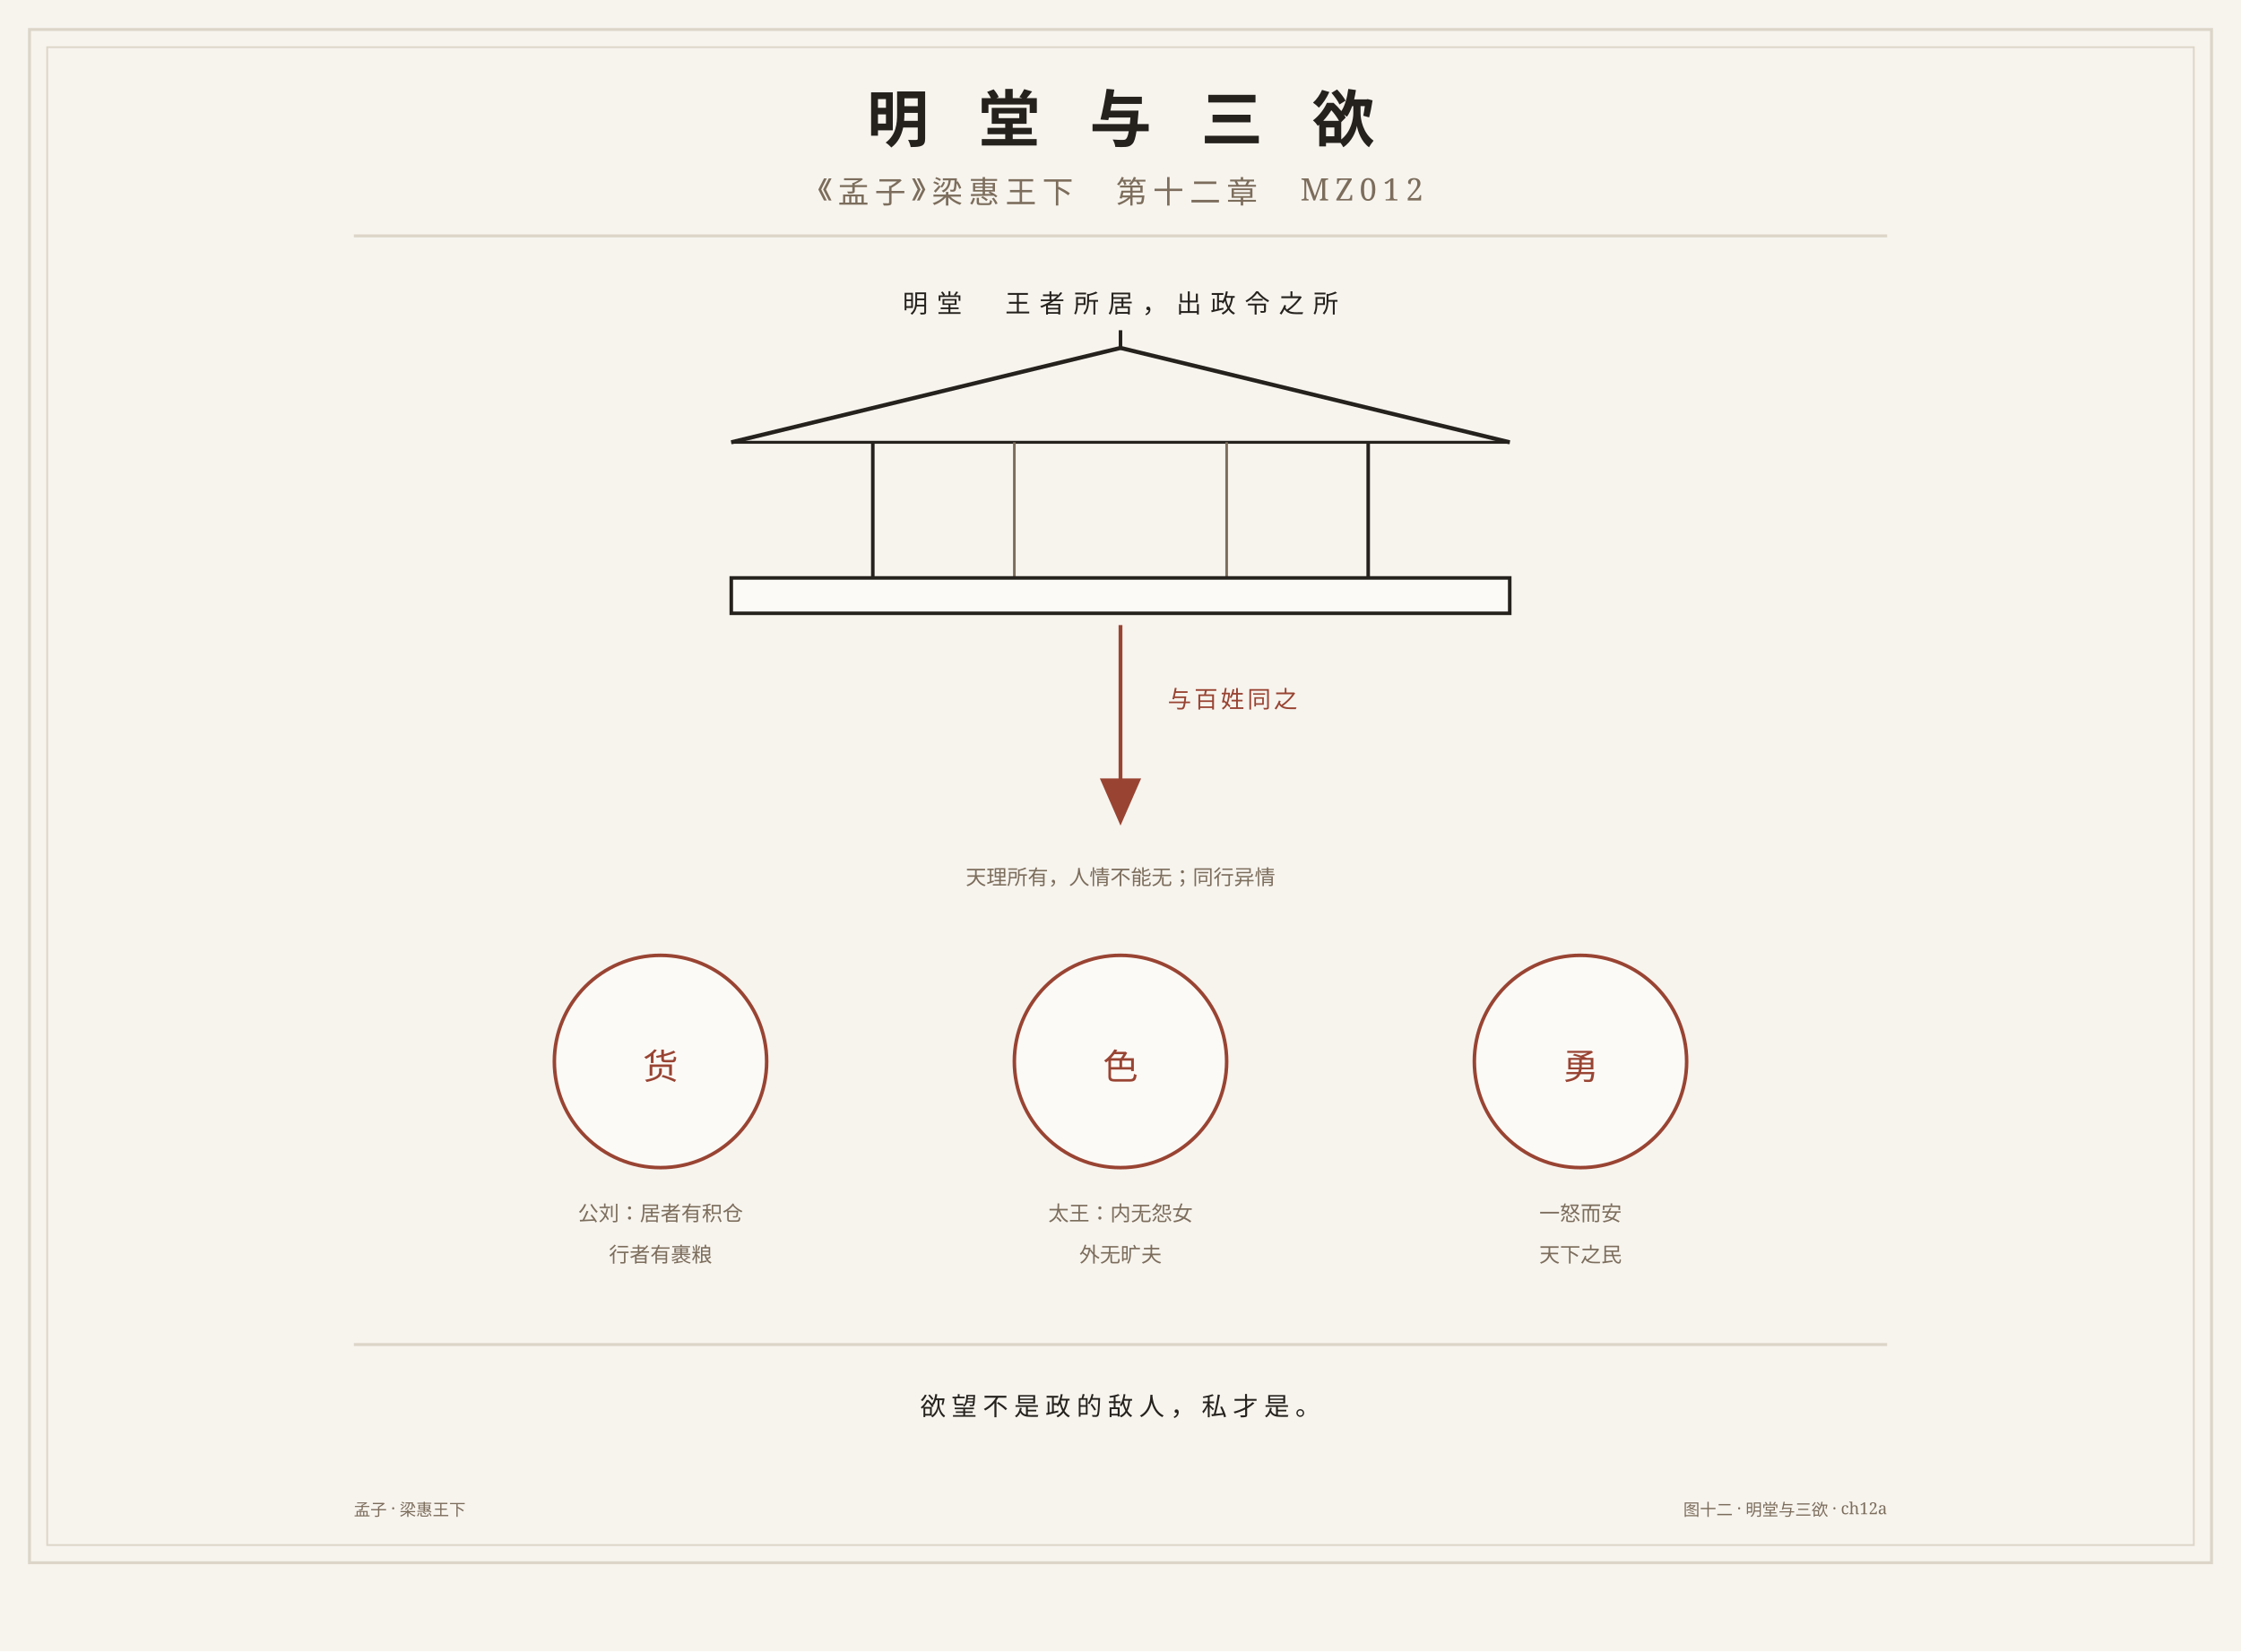
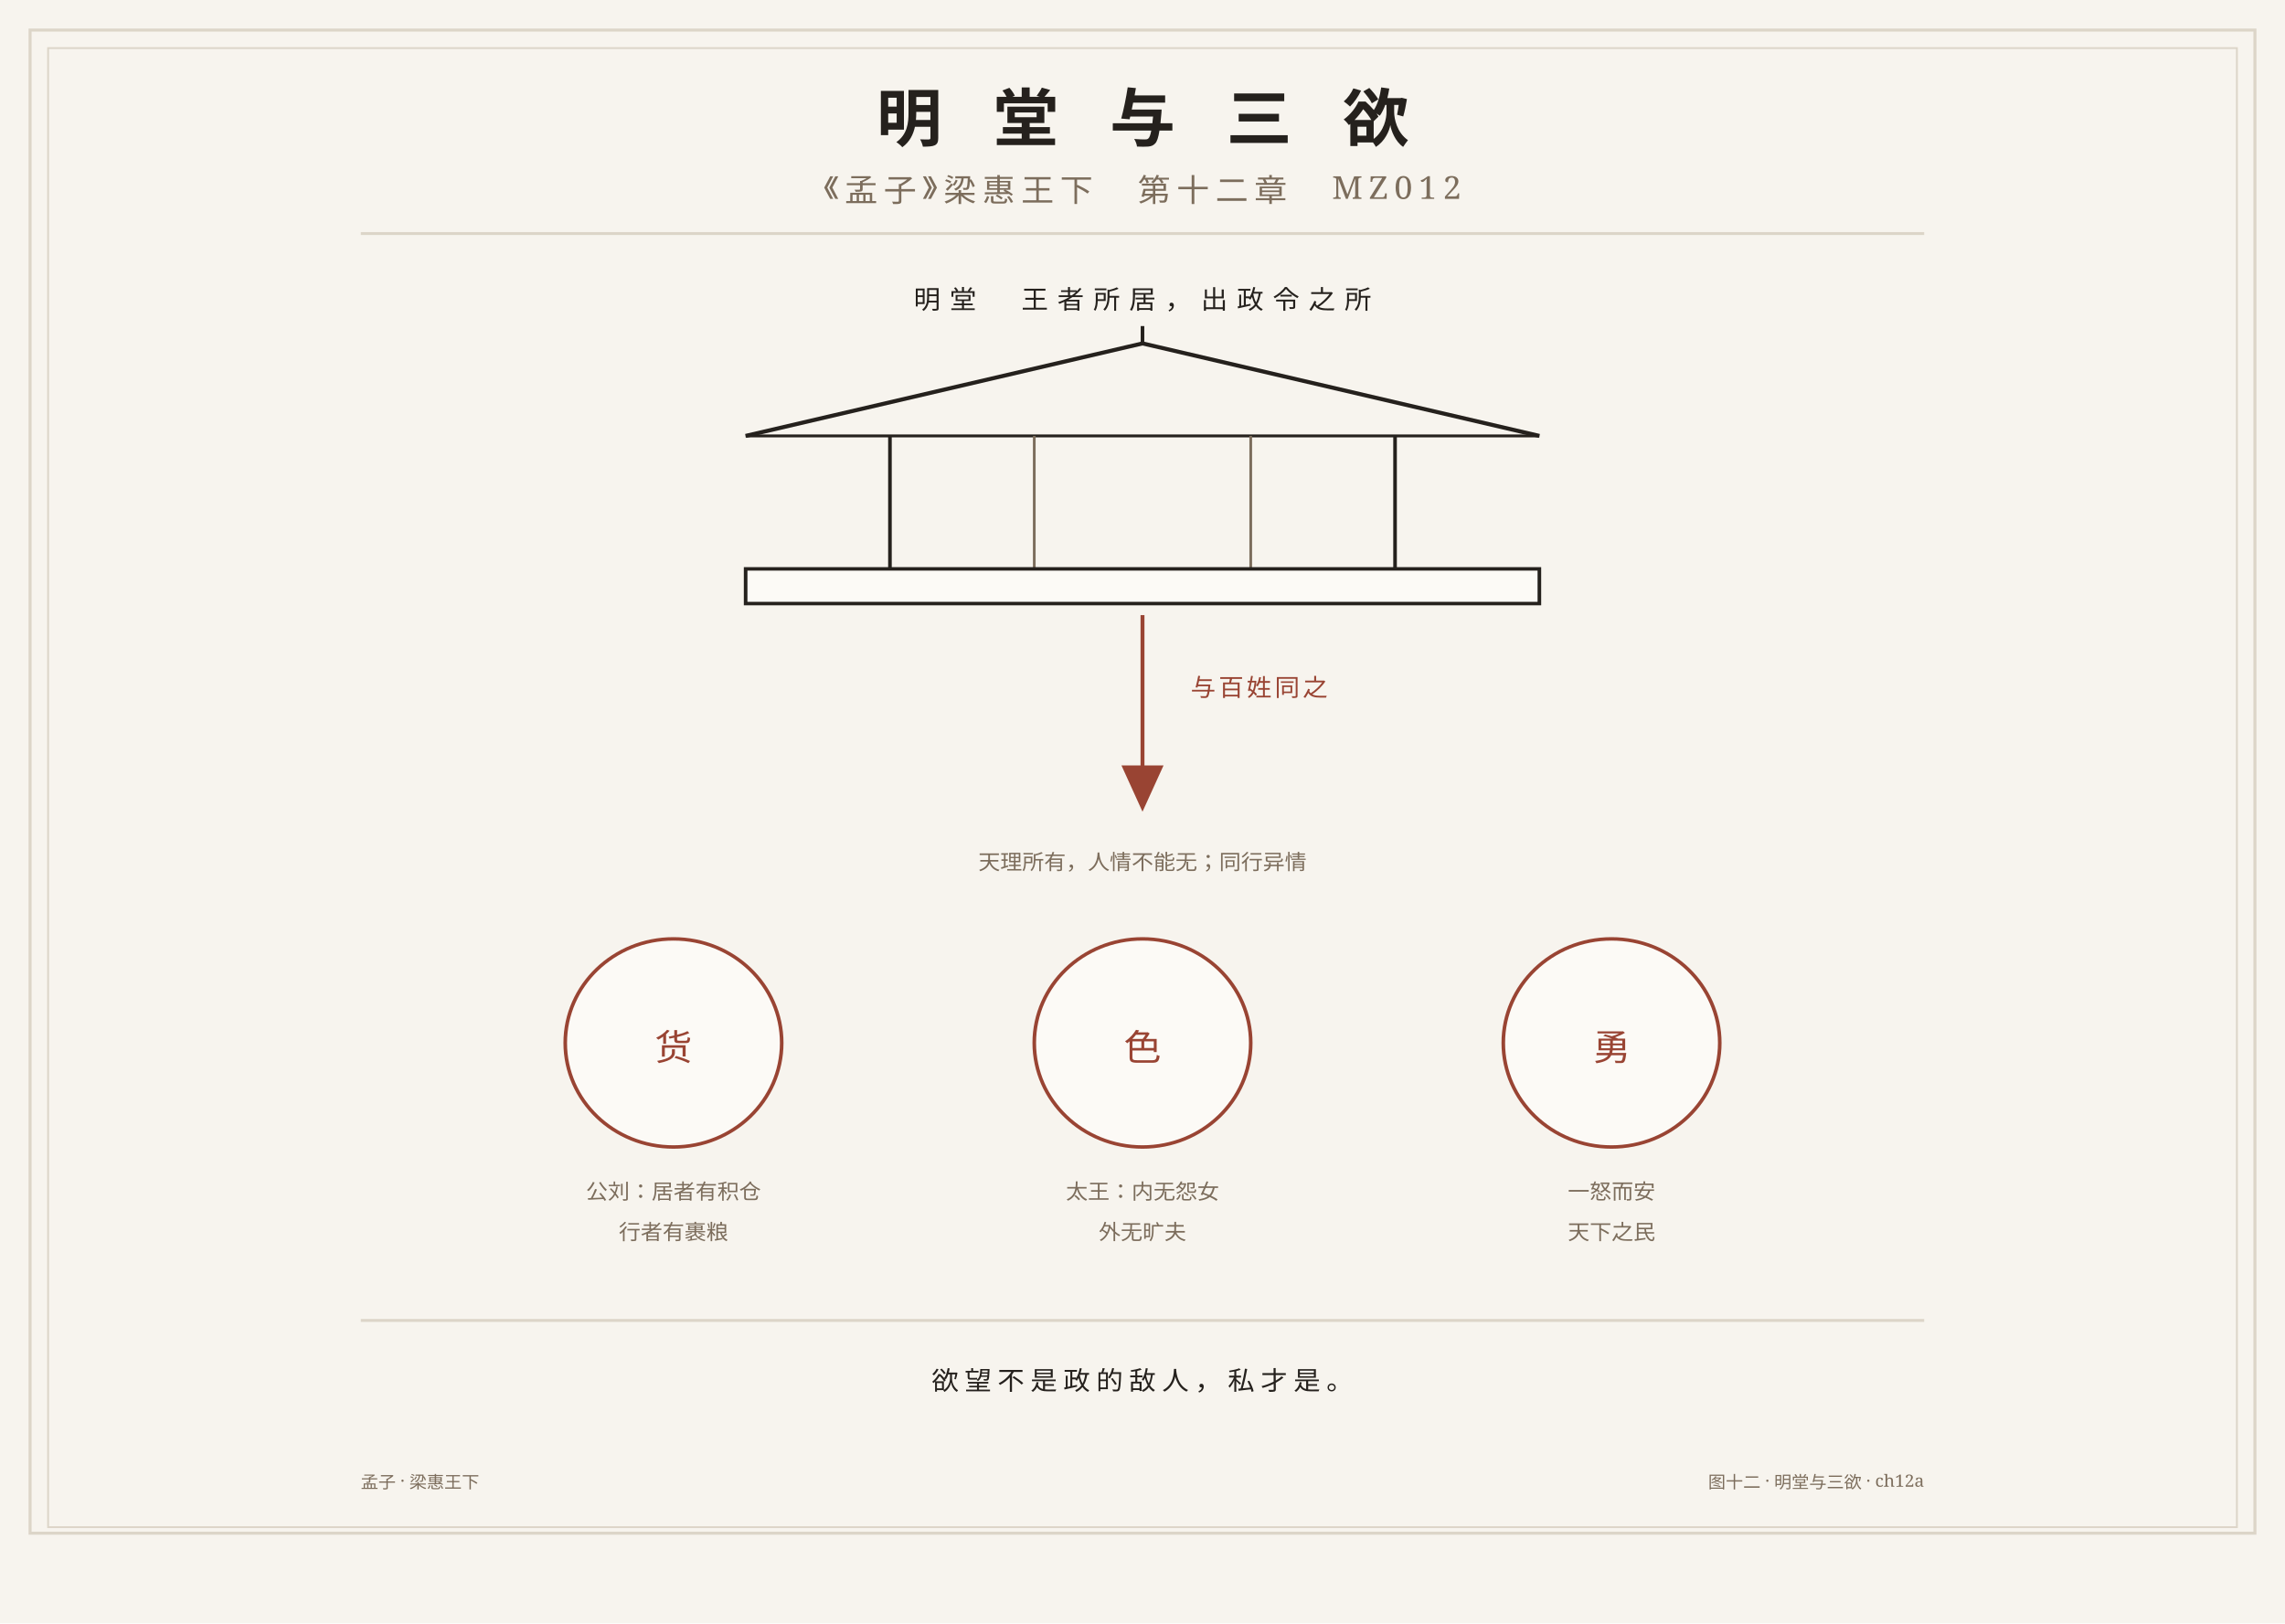
- <svg xmlns="http://www.w3.org/2000/svg" viewBox="0 0 760 560" width="760" height="560" font-family="'Noto Serif SC','Songti SC','Source Han Serif SC',serif">
-   <rect x="0" y="0" width="760" height="560" fill="#F7F4EE" />
-   <rect x="10" y="10" width="740" height="520" fill="none" stroke="#DCD5C8" stroke-width="1" />
-   <rect x="16" y="16" width="728" height="508" fill="none" stroke="#DCD5C8" stroke-width="0.6" />
-   <text x="380" y="48" text-anchor="middle" font-size="21" letter-spacing="6" fill="#25211D" font-weight="700">明 堂 与 三 欲</text>
-   <text x="380" y="68" text-anchor="middle" font-size="10.5" letter-spacing="2" fill="#7C6D5C">《孟子》梁惠王下　第十二章　MZ012</text>
-   <line x1="120" y1="80" x2="640" y2="80" stroke="#DCD5C8" stroke-width="1" />
-   <line x1="380" y1="118" x2="248" y2="150" stroke="#25211D" stroke-width="1.4" />
-   <line x1="380" y1="118" x2="512" y2="150" stroke="#25211D" stroke-width="1.4" />
-   <line x1="380" y1="118" x2="380" y2="112" stroke="#25211D" stroke-width="1.2" />
-   <line x1="248" y1="150" x2="512" y2="150" stroke="#25211D" stroke-width="1" />
-   <line x1="296" y1="150" x2="296" y2="196" stroke="#25211D" stroke-width="1.2" />
-   <line x1="464" y1="150" x2="464" y2="196" stroke="#25211D" stroke-width="1.2" />
-   <line x1="344" y1="150" x2="344" y2="196" stroke="#7C6D5C" stroke-width="0.9" />
-   <line x1="416" y1="150" x2="416" y2="196" stroke="#7C6D5C" stroke-width="0.9" />
-   <rect x="248" y="196" width="264" height="12" fill="#FCFAF6" stroke="#25211D" stroke-width="1.2" />
-   <text x="380" y="106" text-anchor="middle" font-size="8.6" letter-spacing="3" fill="#25211D">明堂　王者所居，出政令之所</text>
-   <line x1="380" y1="212" x2="380" y2="266" stroke="#994433" stroke-width="1.3" />
-   <polygon points="380,280 373,264 387,264" fill="#994433" />
-   <text x="396" y="240" font-size="8" letter-spacing="1" fill="#994433">与百姓同之</text>
-   <text x="380" y="300" text-anchor="middle" font-size="7" fill="#7C6D5C">天理所有，人情不能无；同行异情</text>
-   <circle cx="224" cy="360" r="36" fill="#FCFAF6" stroke="#994433" stroke-width="1.2" />
-   <text x="224" y="366" text-anchor="middle" font-size="12" letter-spacing="2" fill="#994433">货</text>
-   <text x="224" y="414" text-anchor="middle" font-size="7" fill="#7C6D5C">公刘：居者有积仓</text>
-   <text x="224" y="428" text-anchor="middle" font-size="7" fill="#7C6D5C">行者有裹粮</text>
-   <circle cx="380" cy="360" r="36" fill="#FCFAF6" stroke="#994433" stroke-width="1.2" />
-   <text x="380" y="366" text-anchor="middle" font-size="12" letter-spacing="2" fill="#994433">色</text>
-   <text x="380" y="414" text-anchor="middle" font-size="7" fill="#7C6D5C">太王：内无怨女</text>
-   <text x="380" y="428" text-anchor="middle" font-size="7" fill="#7C6D5C">外无旷夫</text>
-   <circle cx="536" cy="360" r="36" fill="#FCFAF6" stroke="#994433" stroke-width="1.2" />
-   <text x="536" y="366" text-anchor="middle" font-size="12" letter-spacing="2" fill="#994433">勇</text>
-   <text x="536" y="414" text-anchor="middle" font-size="7" fill="#7C6D5C">一怒而安</text>
-   <text x="536" y="428" text-anchor="middle" font-size="7" fill="#7C6D5C">天下之民</text>
-   <line x1="120" y1="456" x2="640" y2="456" stroke="#DCD5C8" stroke-width="1" />
-   <text x="380" y="480" text-anchor="middle" font-size="8.6" letter-spacing="2" fill="#25211D">欲望不是政的敌人，私才是。</text>
-   <text x="120" y="514" font-size="5.6" fill="#7C6D5C">孟子 · 梁惠王下</text>
-   <text x="640" y="514" text-anchor="end" font-size="5.6" fill="#7C6D5C">图十二 · 明堂与三欲 · ch12a</text>
+ <svg xmlns="http://www.w3.org/2000/svg" viewBox="0 0 760 540" width="760" height="540" font-family="'Noto Serif SC','Songti SC','Source Han Serif SC',serif">
+   <rect x="0" y="0" width="760" height="540" fill="#F7F4EE" />
+   <rect x="10" y="10" width="740" height="500" fill="none" stroke="#DCD5C8" stroke-width="1" />
+   <rect x="16" y="16" width="728" height="492" fill="none" stroke="#DCD5C8" stroke-width="0.6" />
+   <g transform="translate(0,0.769) scale(1,0.961538)">
+     <text x="380" y="48" text-anchor="middle" font-size="21.84" letter-spacing="6" fill="#25211D" font-weight="700">明 堂 与 三 欲</text>
+     <text x="380" y="68" text-anchor="middle" font-size="10.92" letter-spacing="2" fill="#7C6D5C">《孟子》梁惠王下　第十二章　MZ012</text>
+     <line x1="120" y1="80" x2="640" y2="80" stroke="#DCD5C8" stroke-width="1" />
+     <line x1="380" y1="118" x2="248" y2="150" stroke="#25211D" stroke-width="1.4" />
+     <line x1="380" y1="118" x2="512" y2="150" stroke="#25211D" stroke-width="1.4" />
+     <line x1="380" y1="118" x2="380" y2="112" stroke="#25211D" stroke-width="1.2" />
+     <line x1="248" y1="150" x2="512" y2="150" stroke="#25211D" stroke-width="1" />
+     <line x1="296" y1="150" x2="296" y2="196" stroke="#25211D" stroke-width="1.2" />
+     <line x1="464" y1="150" x2="464" y2="196" stroke="#25211D" stroke-width="1.2" />
+     <line x1="344" y1="150" x2="344" y2="196" stroke="#7C6D5C" stroke-width="0.9" />
+     <line x1="416" y1="150" x2="416" y2="196" stroke="#7C6D5C" stroke-width="0.9" />
+     <rect x="248" y="196" width="264" height="12" fill="#FCFAF6" stroke="#25211D" stroke-width="1.2" />
+     <text x="380" y="106" text-anchor="middle" font-size="8.94" letter-spacing="3" fill="#25211D">明堂　王者所居，出政令之所</text>
+     <line x1="380" y1="212" x2="380" y2="266" stroke="#994433" stroke-width="1.3" />
+     <polygon points="380,280 373,264 387,264" fill="#994433" />
+     <text x="396" y="240" font-size="8.32" letter-spacing="1" fill="#994433">与百姓同之</text>
+     <text x="380" y="300" text-anchor="middle" font-size="7.28" fill="#7C6D5C">天理所有，人情不能无；同行异情</text>
+     <circle cx="224" cy="360" r="36" fill="#FCFAF6" stroke="#994433" stroke-width="1.2" />
+     <text x="224" y="366" text-anchor="middle" font-size="12.48" letter-spacing="2" fill="#994433">货</text>
+     <text x="224" y="414" text-anchor="middle" font-size="7.28" fill="#7C6D5C">公刘：居者有积仓</text>
+     <text x="224" y="428" text-anchor="middle" font-size="7.28" fill="#7C6D5C">行者有裹粮</text>
+     <circle cx="380" cy="360" r="36" fill="#FCFAF6" stroke="#994433" stroke-width="1.2" />
+     <text x="380" y="366" text-anchor="middle" font-size="12.48" letter-spacing="2" fill="#994433">色</text>
+     <text x="380" y="414" text-anchor="middle" font-size="7.28" fill="#7C6D5C">太王：内无怨女</text>
+     <text x="380" y="428" text-anchor="middle" font-size="7.28" fill="#7C6D5C">外无旷夫</text>
+     <circle cx="536" cy="360" r="36" fill="#FCFAF6" stroke="#994433" stroke-width="1.2" />
+     <text x="536" y="366" text-anchor="middle" font-size="12.48" letter-spacing="2" fill="#994433">勇</text>
+     <text x="536" y="414" text-anchor="middle" font-size="7.28" fill="#7C6D5C">一怒而安</text>
+     <text x="536" y="428" text-anchor="middle" font-size="7.28" fill="#7C6D5C">天下之民</text>
+     <line x1="120" y1="456" x2="640" y2="456" stroke="#DCD5C8" stroke-width="1" />
+     <text x="380" y="480" text-anchor="middle" font-size="8.94" letter-spacing="2" fill="#25211D">欲望不是政的敌人，私才是。</text>
+     <text x="120" y="514" font-size="5.82" fill="#7C6D5C">孟子 · 梁惠王下</text>
+     <text x="640" y="514" text-anchor="end" font-size="5.82" fill="#7C6D5C">图十二 · 明堂与三欲 · ch12a</text>
+   </g>
</svg>
